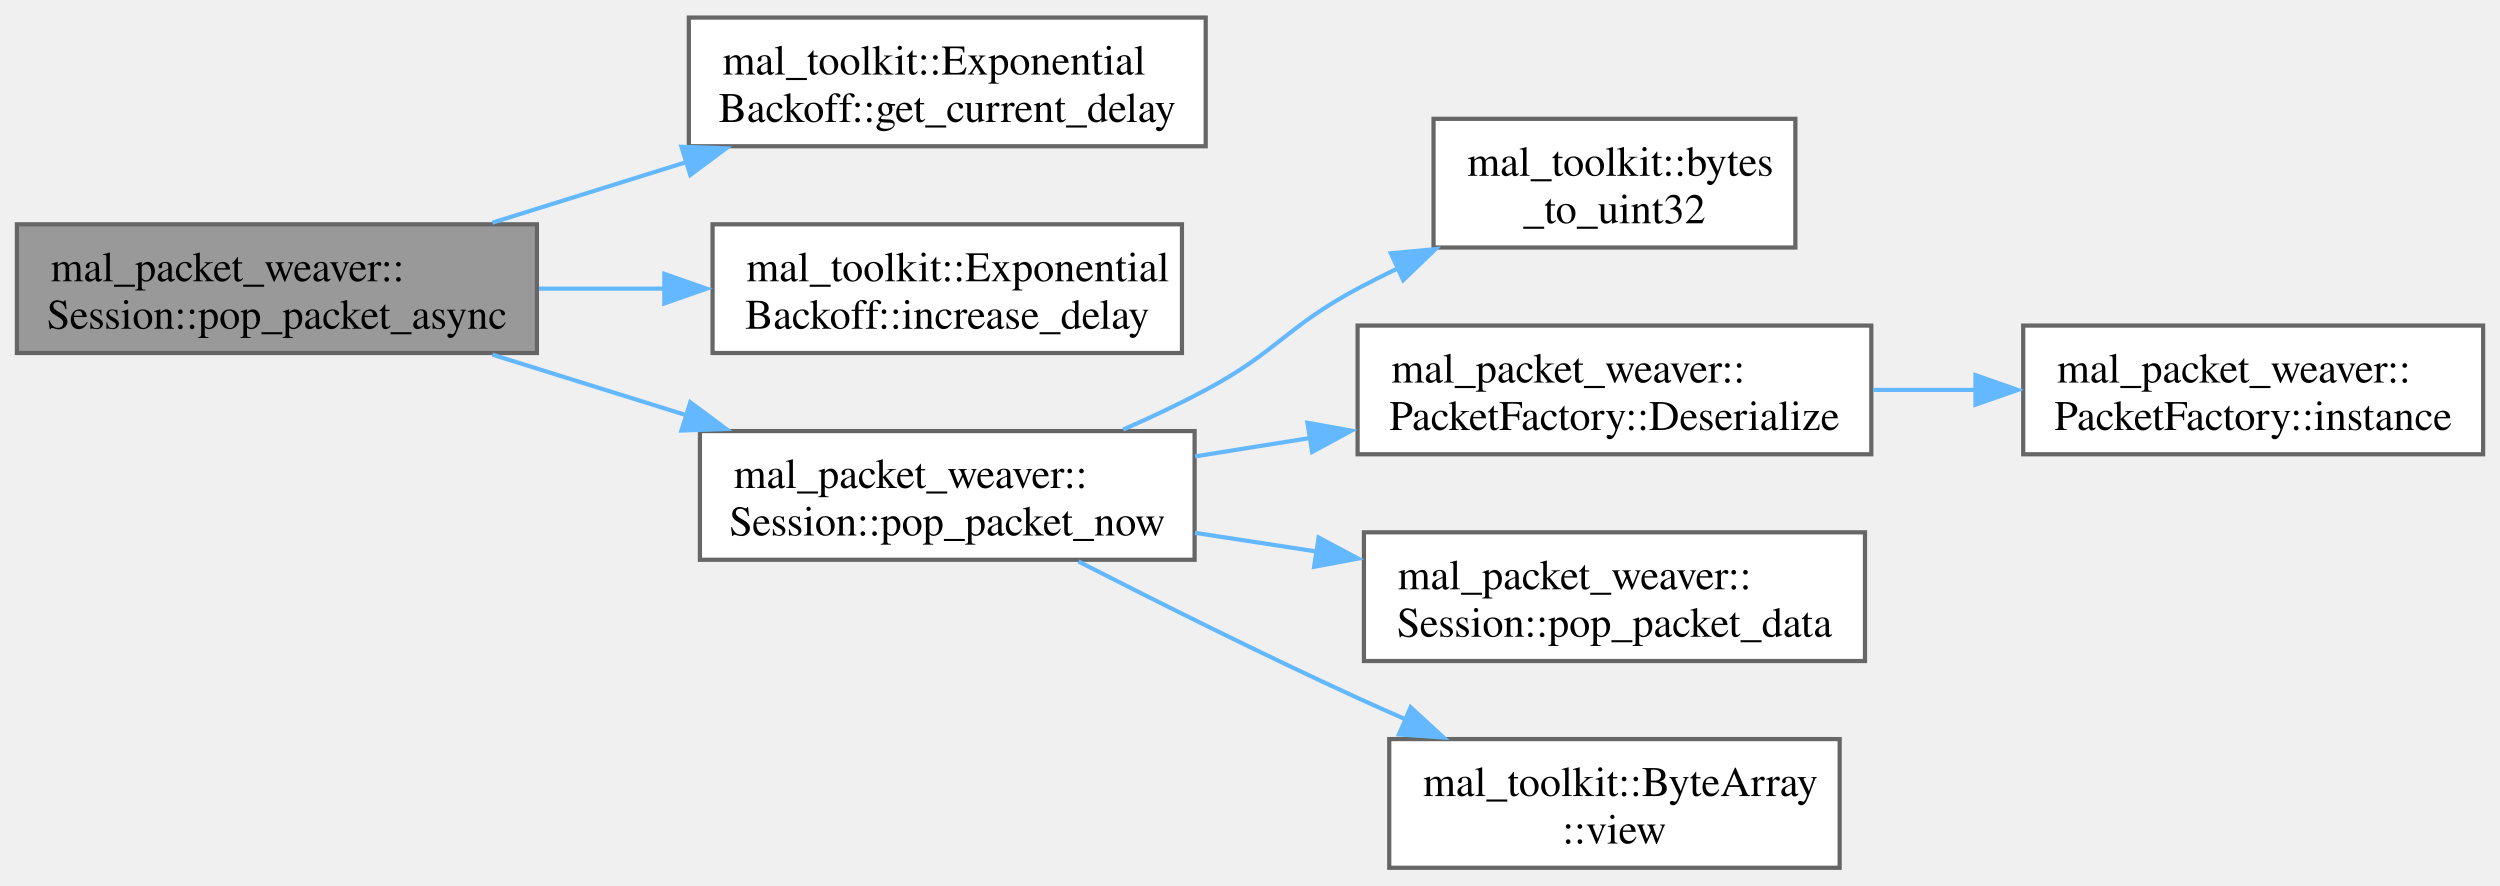
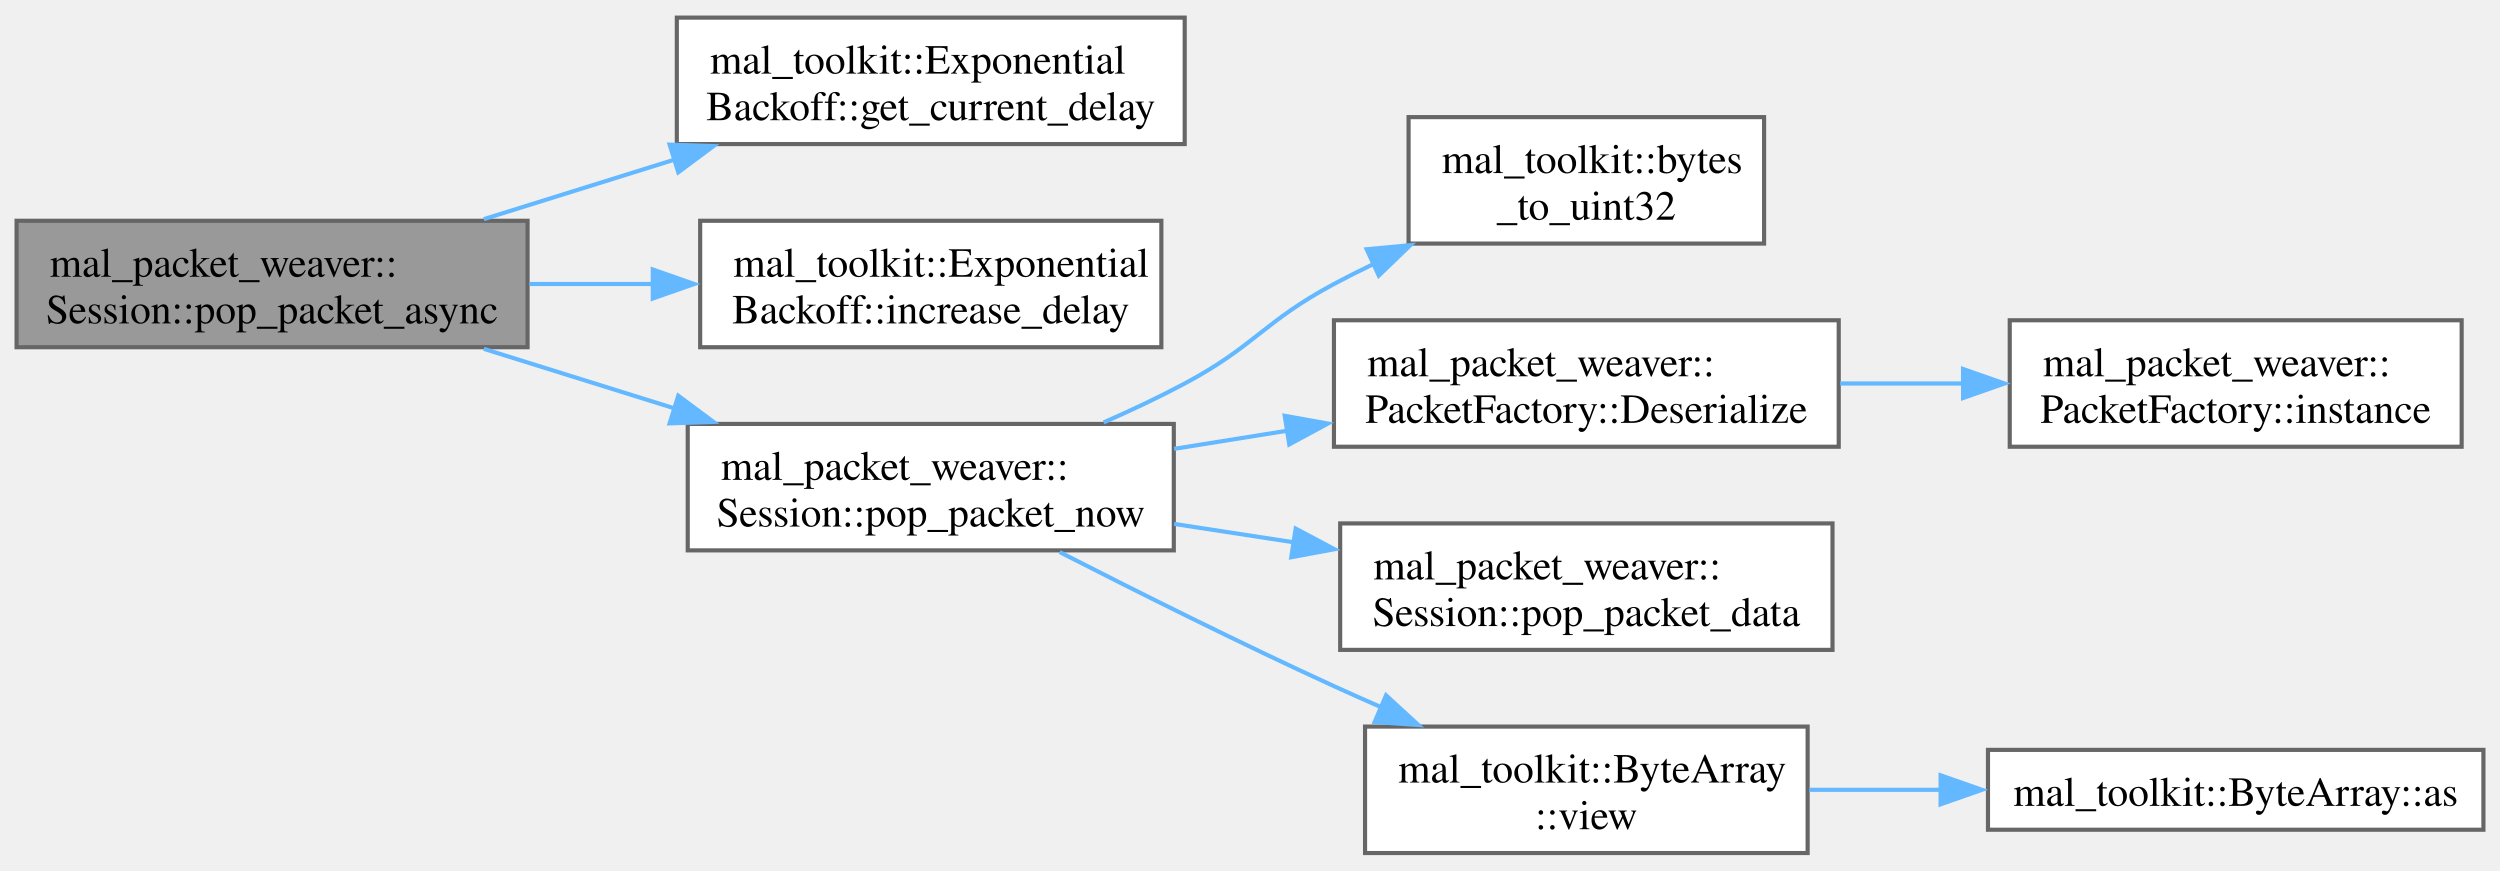
- <svg xmlns="http://www.w3.org/2000/svg" xmlns:xlink="http://www.w3.org/1999/xlink" width="593pt" height="210pt" viewBox="0.00 0.00 592.50 209.50">
+ <svg xmlns="http://www.w3.org/2000/svg" xmlns:xlink="http://www.w3.org/1999/xlink" width="603pt" height="210pt" viewBox="0.00 0.00 603.00 209.50">
  <g id="graph0" class="graph" transform="scale(1 1) rotate(0) translate(4 205.5)">
    <g id="Node000001" class="node">
      <g id="a_Node000001">
        <a xlink:title=" ">
          <polygon fill="#999999" stroke="#666666" points="123.25,-152.5 0,-152.5 0,-122 123.25,-122 123.25,-152.5" />
          <text text-anchor="start" x="8" y="-139" font-family="Times,serif" font-size="10.00">mal_packet_weaver::</text>
          <text text-anchor="middle" x="61.62" y="-127.75" font-family="Times,serif" font-size="10.00">Session::pop_packet_async</text>
        </a>
      </g>
    </g>
    <g id="Node000002" class="node">
      <g id="a_Node000002">
        <a xlink:href="../../d1/da7/classmal__toolkit_1_1_exponential_backoff.html#a161c6f3c2d6e611ec15e3c6511182ec8" target="_top" xlink:title="Get the current backoff delay.">
          <polygon fill="white" stroke="#666666" points="281.75,-201.5 159.25,-201.5 159.25,-171 281.75,-171 281.75,-201.5" />
          <text text-anchor="start" x="167.25" y="-188" font-family="Times,serif" font-size="10.00">mal_toolkit::Exponential</text>
          <text text-anchor="middle" x="220.5" y="-176.75" font-family="Times,serif" font-size="10.00">Backoff::get_current_delay</text>
        </a>
      </g>
    </g>
    <g id="edge1_Node000001_Node000002" class="edge">
      <g id="a_edge1_Node000001_Node000002">
        <a xlink:title=" ">
          <path fill="none" stroke="#63b8ff" d="M112.69,-152.89C127.34,-157.46 143.51,-162.51 158.74,-167.27" />
          <polygon fill="#63b8ff" stroke="#63b8ff" points="157.51,-170.87 168.1,-170.51 159.6,-164.19 157.51,-170.87" />
        </a>
      </g>
    </g>
    <g id="Node000003" class="node">
      <g id="a_Node000003">
        <a xlink:href="../../d1/da7/classmal__toolkit_1_1_exponential_backoff.html#ad9374a1e0241fcbae8c9fa4d7c3175f8" target="_top" xlink:title="Increase the backoff delay using exponential factor.">
          <polygon fill="white" stroke="#666666" points="276.12,-152.5 164.88,-152.5 164.88,-122 276.12,-122 276.12,-152.5" />
          <text text-anchor="start" x="172.88" y="-139" font-family="Times,serif" font-size="10.00">mal_toolkit::Exponential</text>
          <text text-anchor="middle" x="220.5" y="-127.75" font-family="Times,serif" font-size="10.00">Backoff::increase_delay</text>
        </a>
      </g>
    </g>
    <g id="edge2_Node000001_Node000003" class="edge">
      <g id="a_edge2_Node000001_Node000003">
        <a xlink:title=" ">
          <path fill="none" stroke="#63b8ff" d="M123.73,-137.25C133.48,-137.25 143.6,-137.25 153.46,-137.25" />
          <polygon fill="#63b8ff" stroke="#63b8ff" points="153.45,-140.75 163.45,-137.25 153.45,-133.75 153.45,-140.75" />
        </a>
      </g>
    </g>
    <g id="Node000004" class="node">
      <g id="a_Node000004">
        <a xlink:href="../../d8/d39/classmal__packet__weaver_1_1_session.html#a3b221a320f0fe93e2f463a52f9eab2a0" target="_top" xlink:title="Returns the earliest acquired packet. If packet queue is empty, returns nullptr.">
          <polygon fill="white" stroke="#666666" points="279.12,-103.5 161.88,-103.5 161.88,-73 279.12,-73 279.12,-103.5" />
          <text text-anchor="start" x="169.88" y="-90" font-family="Times,serif" font-size="10.00">mal_packet_weaver::</text>
          <text text-anchor="middle" x="220.5" y="-78.75" font-family="Times,serif" font-size="10.00">Session::pop_packet_now</text>
        </a>
      </g>
    </g>
    <g id="edge3_Node000001_Node000004" class="edge">
      <g id="a_edge3_Node000001_Node000004">
        <a xlink:title=" ">
          <path fill="none" stroke="#63b8ff" d="M112.69,-121.61C127.34,-117.04 143.51,-111.99 158.74,-107.23" />
          <polygon fill="#63b8ff" stroke="#63b8ff" points="159.6,-110.31 168.1,-103.99 157.51,-103.63 159.6,-110.31" />
        </a>
      </g>
    </g>
    <g id="Node000005" class="node">
      <g id="a_Node000005">
        <a xlink:href="../../df/df5/namespacemal__toolkit.html#a5c77c699bb81839f37c2b5d956d8e2df" target="_top" xlink:title="Convert a byte array to a uint32_t value using little-endian byte order.">
          <polygon fill="white" stroke="#666666" points="421.5,-177.5 335.75,-177.5 335.75,-147 421.5,-147 421.5,-177.5" />
          <text text-anchor="start" x="343.75" y="-164" font-family="Times,serif" font-size="10.00">mal_toolkit::bytes</text>
          <text text-anchor="middle" x="378.62" y="-152.75" font-family="Times,serif" font-size="10.00">_to_uint32</text>
        </a>
      </g>
    </g>
    <g id="edge4_Node000004_Node000005" class="edge">
      <g id="a_edge4_Node000004_Node000005">
        <a xlink:title=" ">
          <path fill="none" stroke="#63b8ff" d="M262.19,-103.86C268.83,-106.77 275.56,-109.94 281.75,-113.25 298.71,-122.31 300.8,-128.17 317.75,-137.25 320.83,-138.9 324.04,-140.52 327.3,-142.08" />
          <polygon fill="#63b8ff" stroke="#63b8ff" points="325.64,-145.63 336.19,-146.62 328.56,-139.27 325.64,-145.63" />
        </a>
      </g>
    </g>
    <g id="Node000006" class="node">
      <g id="a_Node000006">
        <a xlink:href="../../da/d61/classmal__packet__weaver_1_1_packet_factory.html#ad82f39abacb042a3900d3ca7e7a8fc47" target="_top" xlink:title="Deserialize a byte view into a unique pointer of the specified packet type.">
          <polygon fill="white" stroke="#666666" points="439.5,-128.5 317.75,-128.5 317.75,-98 439.5,-98 439.5,-128.5" />
          <text text-anchor="start" x="325.75" y="-115" font-family="Times,serif" font-size="10.00">mal_packet_weaver::</text>
          <text text-anchor="middle" x="378.62" y="-103.75" font-family="Times,serif" font-size="10.00">PacketFactory::Deserialize</text>
        </a>
      </g>
    </g>
    <g id="edge5_Node000004_Node000006" class="edge">
      <g id="a_edge5_Node000004_Node000006">
        <a xlink:title=" ">
          <path fill="none" stroke="#63b8ff" d="M279.19,-97.49C288.12,-98.92 297.43,-100.41 306.61,-101.88" />
          <polygon fill="#63b8ff" stroke="#63b8ff" points="305.87,-105.46 316.29,-103.59 306.97,-98.55 305.87,-105.46" />
        </a>
      </g>
    </g>
    <g id="Node000008" class="node">
      <g id="a_Node000008">
        <a xlink:href="../../d8/d39/classmal__packet__weaver_1_1_session.html#aa6838781a707ad1f37555d590c0f22c2" target="_top" xlink:title="Pops the packet data from the received packets queue.">
          <polygon fill="white" stroke="#666666" points="438,-79.5 319.25,-79.5 319.25,-49 438,-49 438,-79.5" />
          <text text-anchor="start" x="327.25" y="-66" font-family="Times,serif" font-size="10.00">mal_packet_weaver::</text>
          <text text-anchor="middle" x="378.62" y="-54.75" font-family="Times,serif" font-size="10.00">Session::pop_packet_data</text>
        </a>
      </g>
    </g>
    <g id="edge7_Node000004_Node000008" class="edge">
      <g id="a_edge7_Node000004_Node000008">
        <a xlink:title=" ">
          <path fill="none" stroke="#63b8ff" d="M279.19,-79.38C288.6,-77.94 298.42,-76.43 308.08,-74.94" />
          <polygon fill="#63b8ff" stroke="#63b8ff" points="308.51,-78.26 317.87,-73.28 307.45,-71.34 308.51,-78.26" />
        </a>
      </g>
    </g>
    <g id="Node000009" class="node">
      <g id="a_Node000009">
        <a xlink:href="../../d8/d99/structmal__toolkit_1_1_byte_array.html#a33b603234734c1cdddee3fb854988181" target="_top" xlink:title="Create a ByteView of a subsequence of the byte array.">
          <polygon fill="white" stroke="#666666" points="432,-30.5 325.25,-30.5 325.25,0 432,0 432,-30.5" />
          <text text-anchor="start" x="333.25" y="-17" font-family="Times,serif" font-size="10.00">mal_toolkit::ByteArray</text>
          <text text-anchor="middle" x="378.62" y="-5.75" font-family="Times,serif" font-size="10.00">::view</text>
        </a>
      </g>
    </g>
    <g id="edge8_Node000004_Node000009" class="edge">
      <g id="a_edge8_Node000004_Node000009">
        <a xlink:title=" ">
          <path fill="none" stroke="#63b8ff" d="M251.59,-72.59C270.45,-62.95 295.34,-50.5 317.75,-40.25 321.5,-38.53 325.41,-36.8 329.35,-35.08" />
          <polygon fill="#63b8ff" stroke="#63b8ff" points="330.32,-38.04 338.13,-30.87 327.56,-31.61 330.32,-38.04" />
        </a>
      </g>
    </g>
    <g id="Node000007" class="node">
      <g id="a_Node000007">
        <a xlink:href="../../da/d61/classmal__packet__weaver_1_1_packet_factory.html#a8fdf5f5e58a23f9e31aa35b2737e355b" target="_top" xlink:title="Instance of the Packet Factory.">
-           <polygon fill="white" stroke="#666666" points="584.5,-128.5 475.5,-128.5 475.5,-98 584.5,-98 584.5,-128.5" />
-           <text text-anchor="start" x="483.5" y="-115" font-family="Times,serif" font-size="10.00">mal_packet_weaver::</text>
-           <text text-anchor="middle" x="530" y="-103.75" font-family="Times,serif" font-size="10.00">PacketFactory::instance</text>
+           <polygon fill="white" stroke="#666666" points="589.75,-128.5 480.75,-128.5 480.75,-98 589.75,-98 589.75,-128.5" />
+           <text text-anchor="start" x="488.75" y="-115" font-family="Times,serif" font-size="10.00">mal_packet_weaver::</text>
+           <text text-anchor="middle" x="535.25" y="-103.75" font-family="Times,serif" font-size="10.00">PacketFactory::instance</text>
        </a>
      </g>
    </g>
    <g id="edge6_Node000006_Node000007" class="edge">
      <g id="a_edge6_Node000006_Node000007">
        <a xlink:title=" ">
-           <path fill="none" stroke="#63b8ff" d="M439.95,-113.25C447.97,-113.25 456.21,-113.25 464.3,-113.25" />
-           <polygon fill="#63b8ff" stroke="#63b8ff" points="464.19,-116.75 474.19,-113.25 464.19,-109.75 464.19,-116.75" />
+           <path fill="none" stroke="#63b8ff" d="M439.85,-113.25C449.58,-113.25 459.7,-113.25 469.53,-113.25" />
+           <polygon fill="#63b8ff" stroke="#63b8ff" points="469.49,-116.75 479.49,-113.25 469.49,-109.75 469.49,-116.75" />
+         </a>
+       </g>
+     </g>
+     <g id="Node000010" class="node">
+       <g id="a_Node000010">
+         <a xlink:href="../../d8/d99/structmal__toolkit_1_1_byte_array.html#ab23437254557962a474e4ba7c5e25fe4" target="_top" xlink:title="Convert the ByteArray to a typed pointer.">
+           <polygon fill="white" stroke="#666666" points="595,-24.88 475.5,-24.88 475.5,-5.62 595,-5.62 595,-24.88" />
+           <text text-anchor="middle" x="535.25" y="-11.38" font-family="Times,serif" font-size="10.00">mal_toolkit::ByteArray::as</text>
+         </a>
+       </g>
+     </g>
+     <g id="edge9_Node000009_Node000010" class="edge">
+       <g id="a_edge9_Node000009_Node000010">
+         <a xlink:title=" ">
+           <path fill="none" stroke="#63b8ff" d="M432.41,-15.25C442.6,-15.25 453.43,-15.25 464.08,-15.25" />
+           <polygon fill="#63b8ff" stroke="#63b8ff" points="464.07,-18.75 474.07,-15.25 464.07,-11.75 464.07,-18.75" />
        </a>
      </g>
    </g>
  </g>
</svg>
